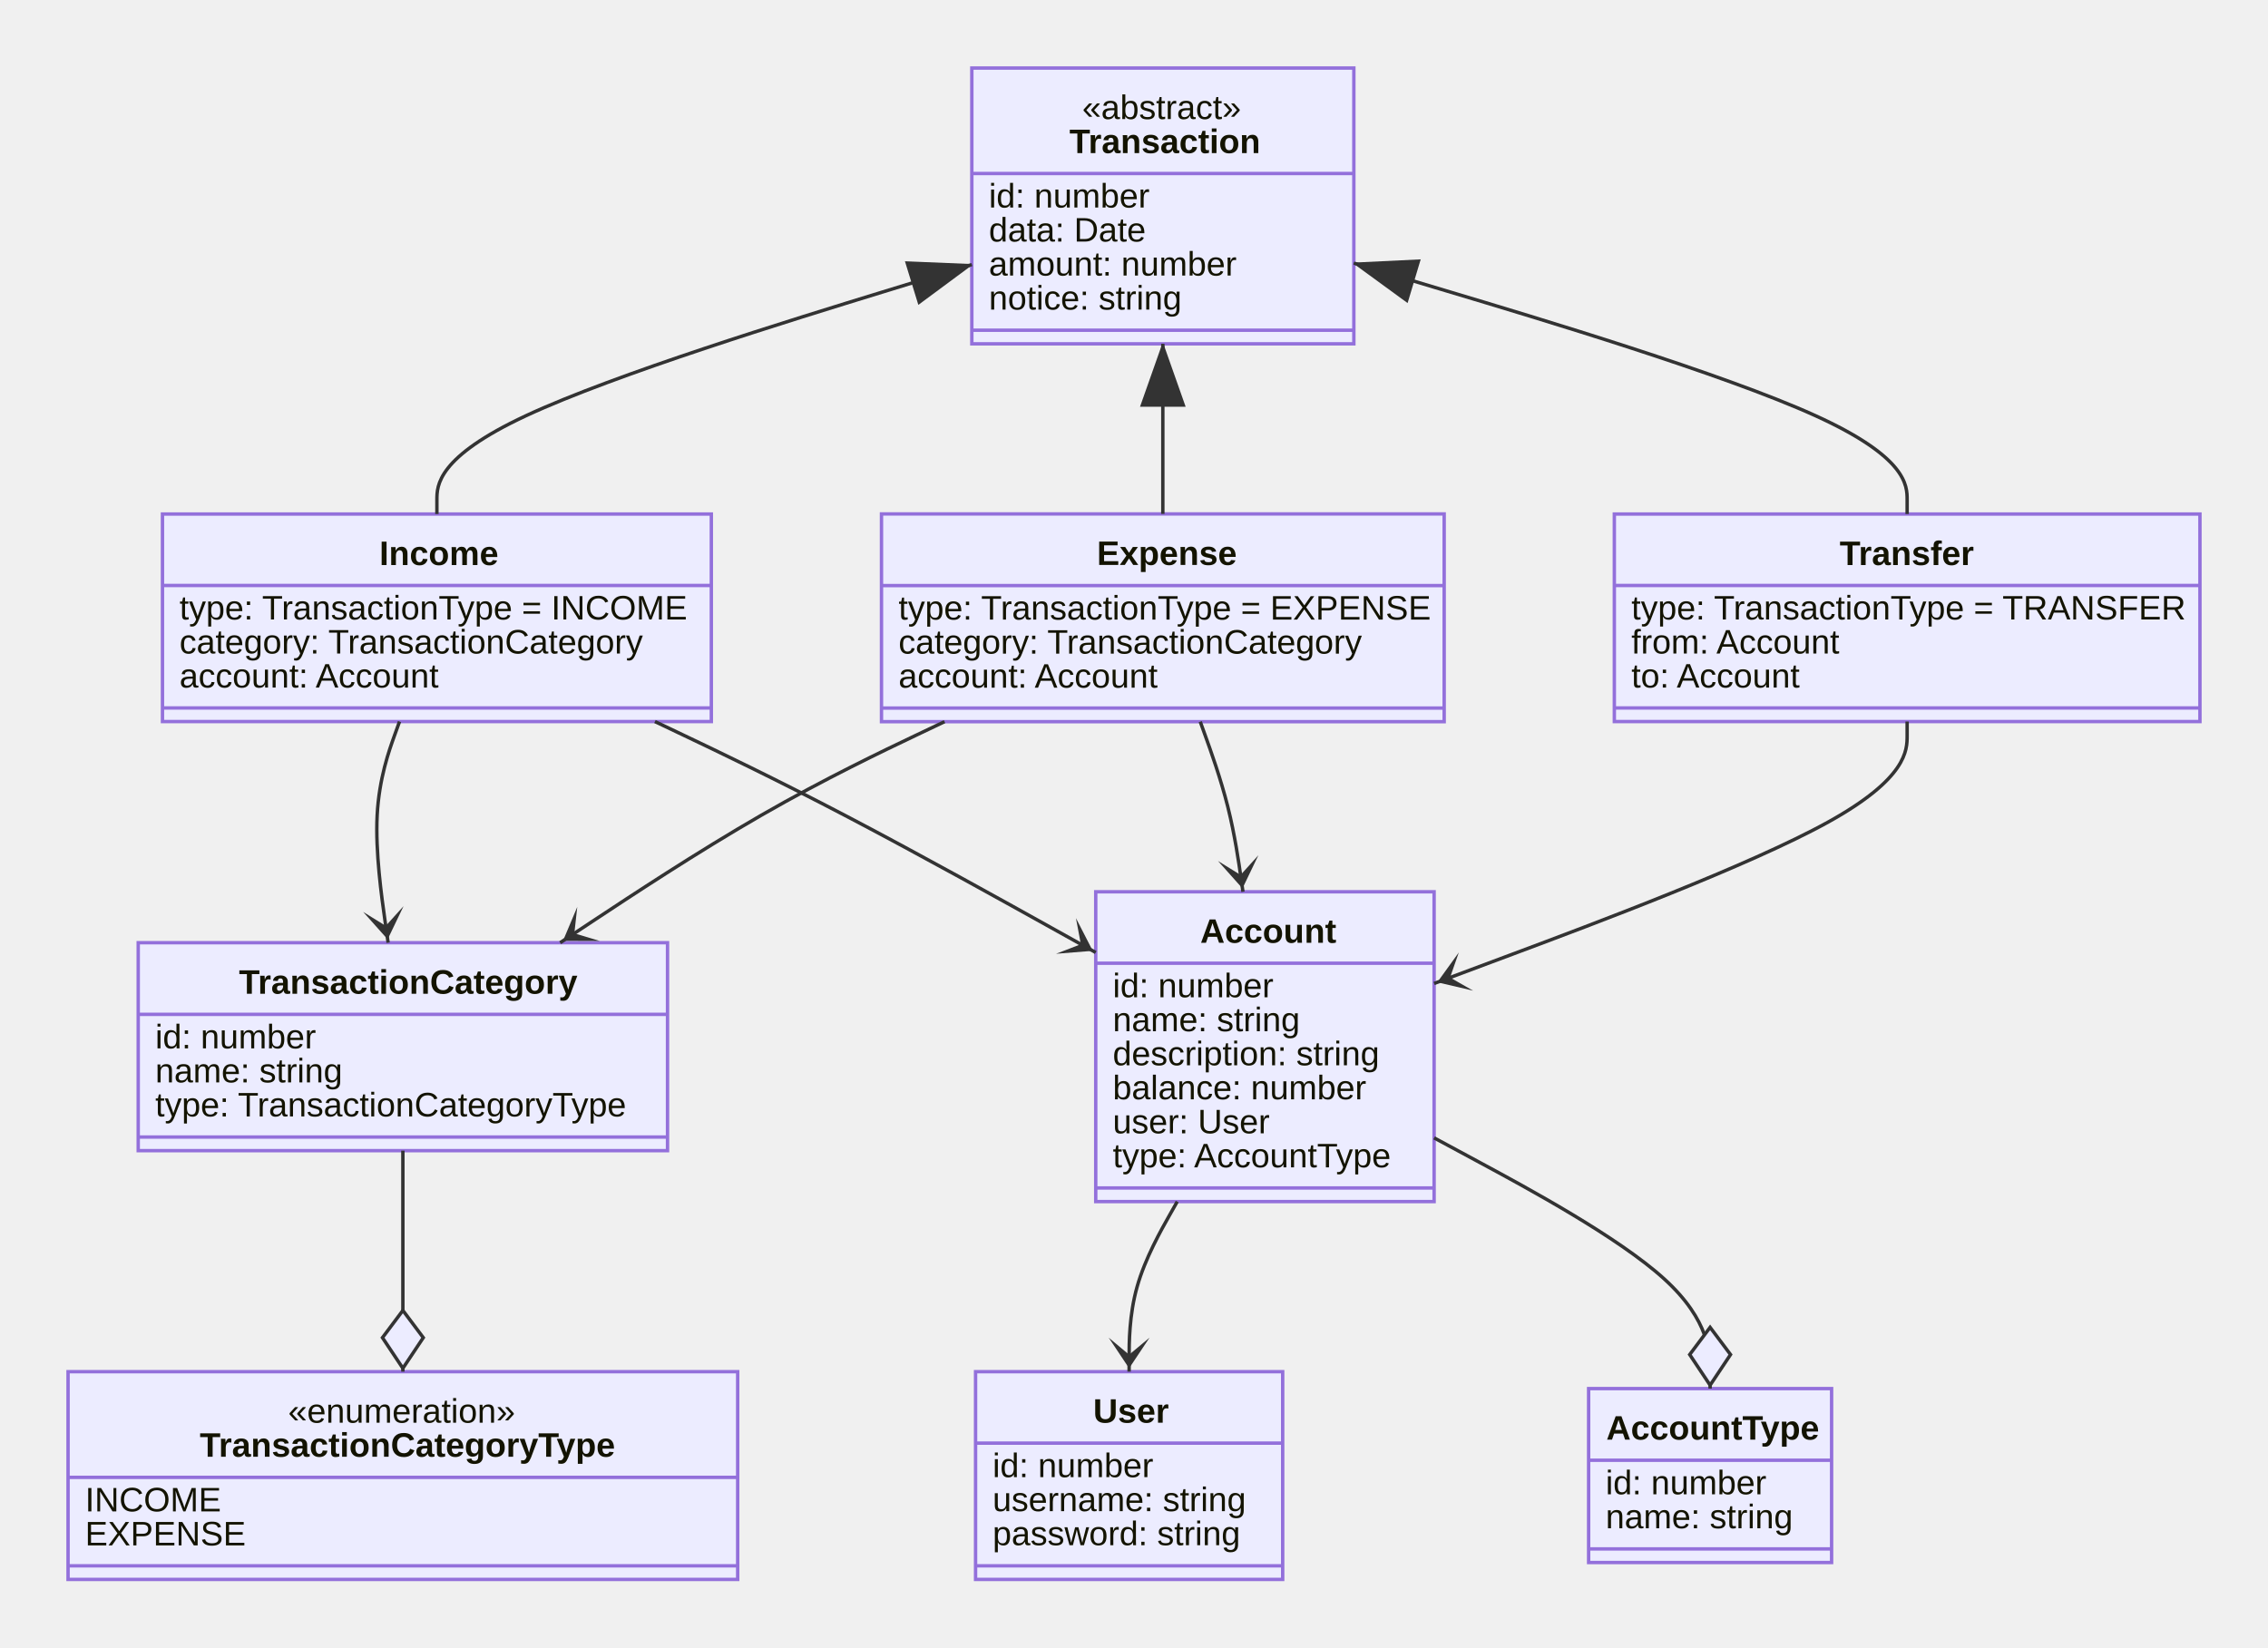
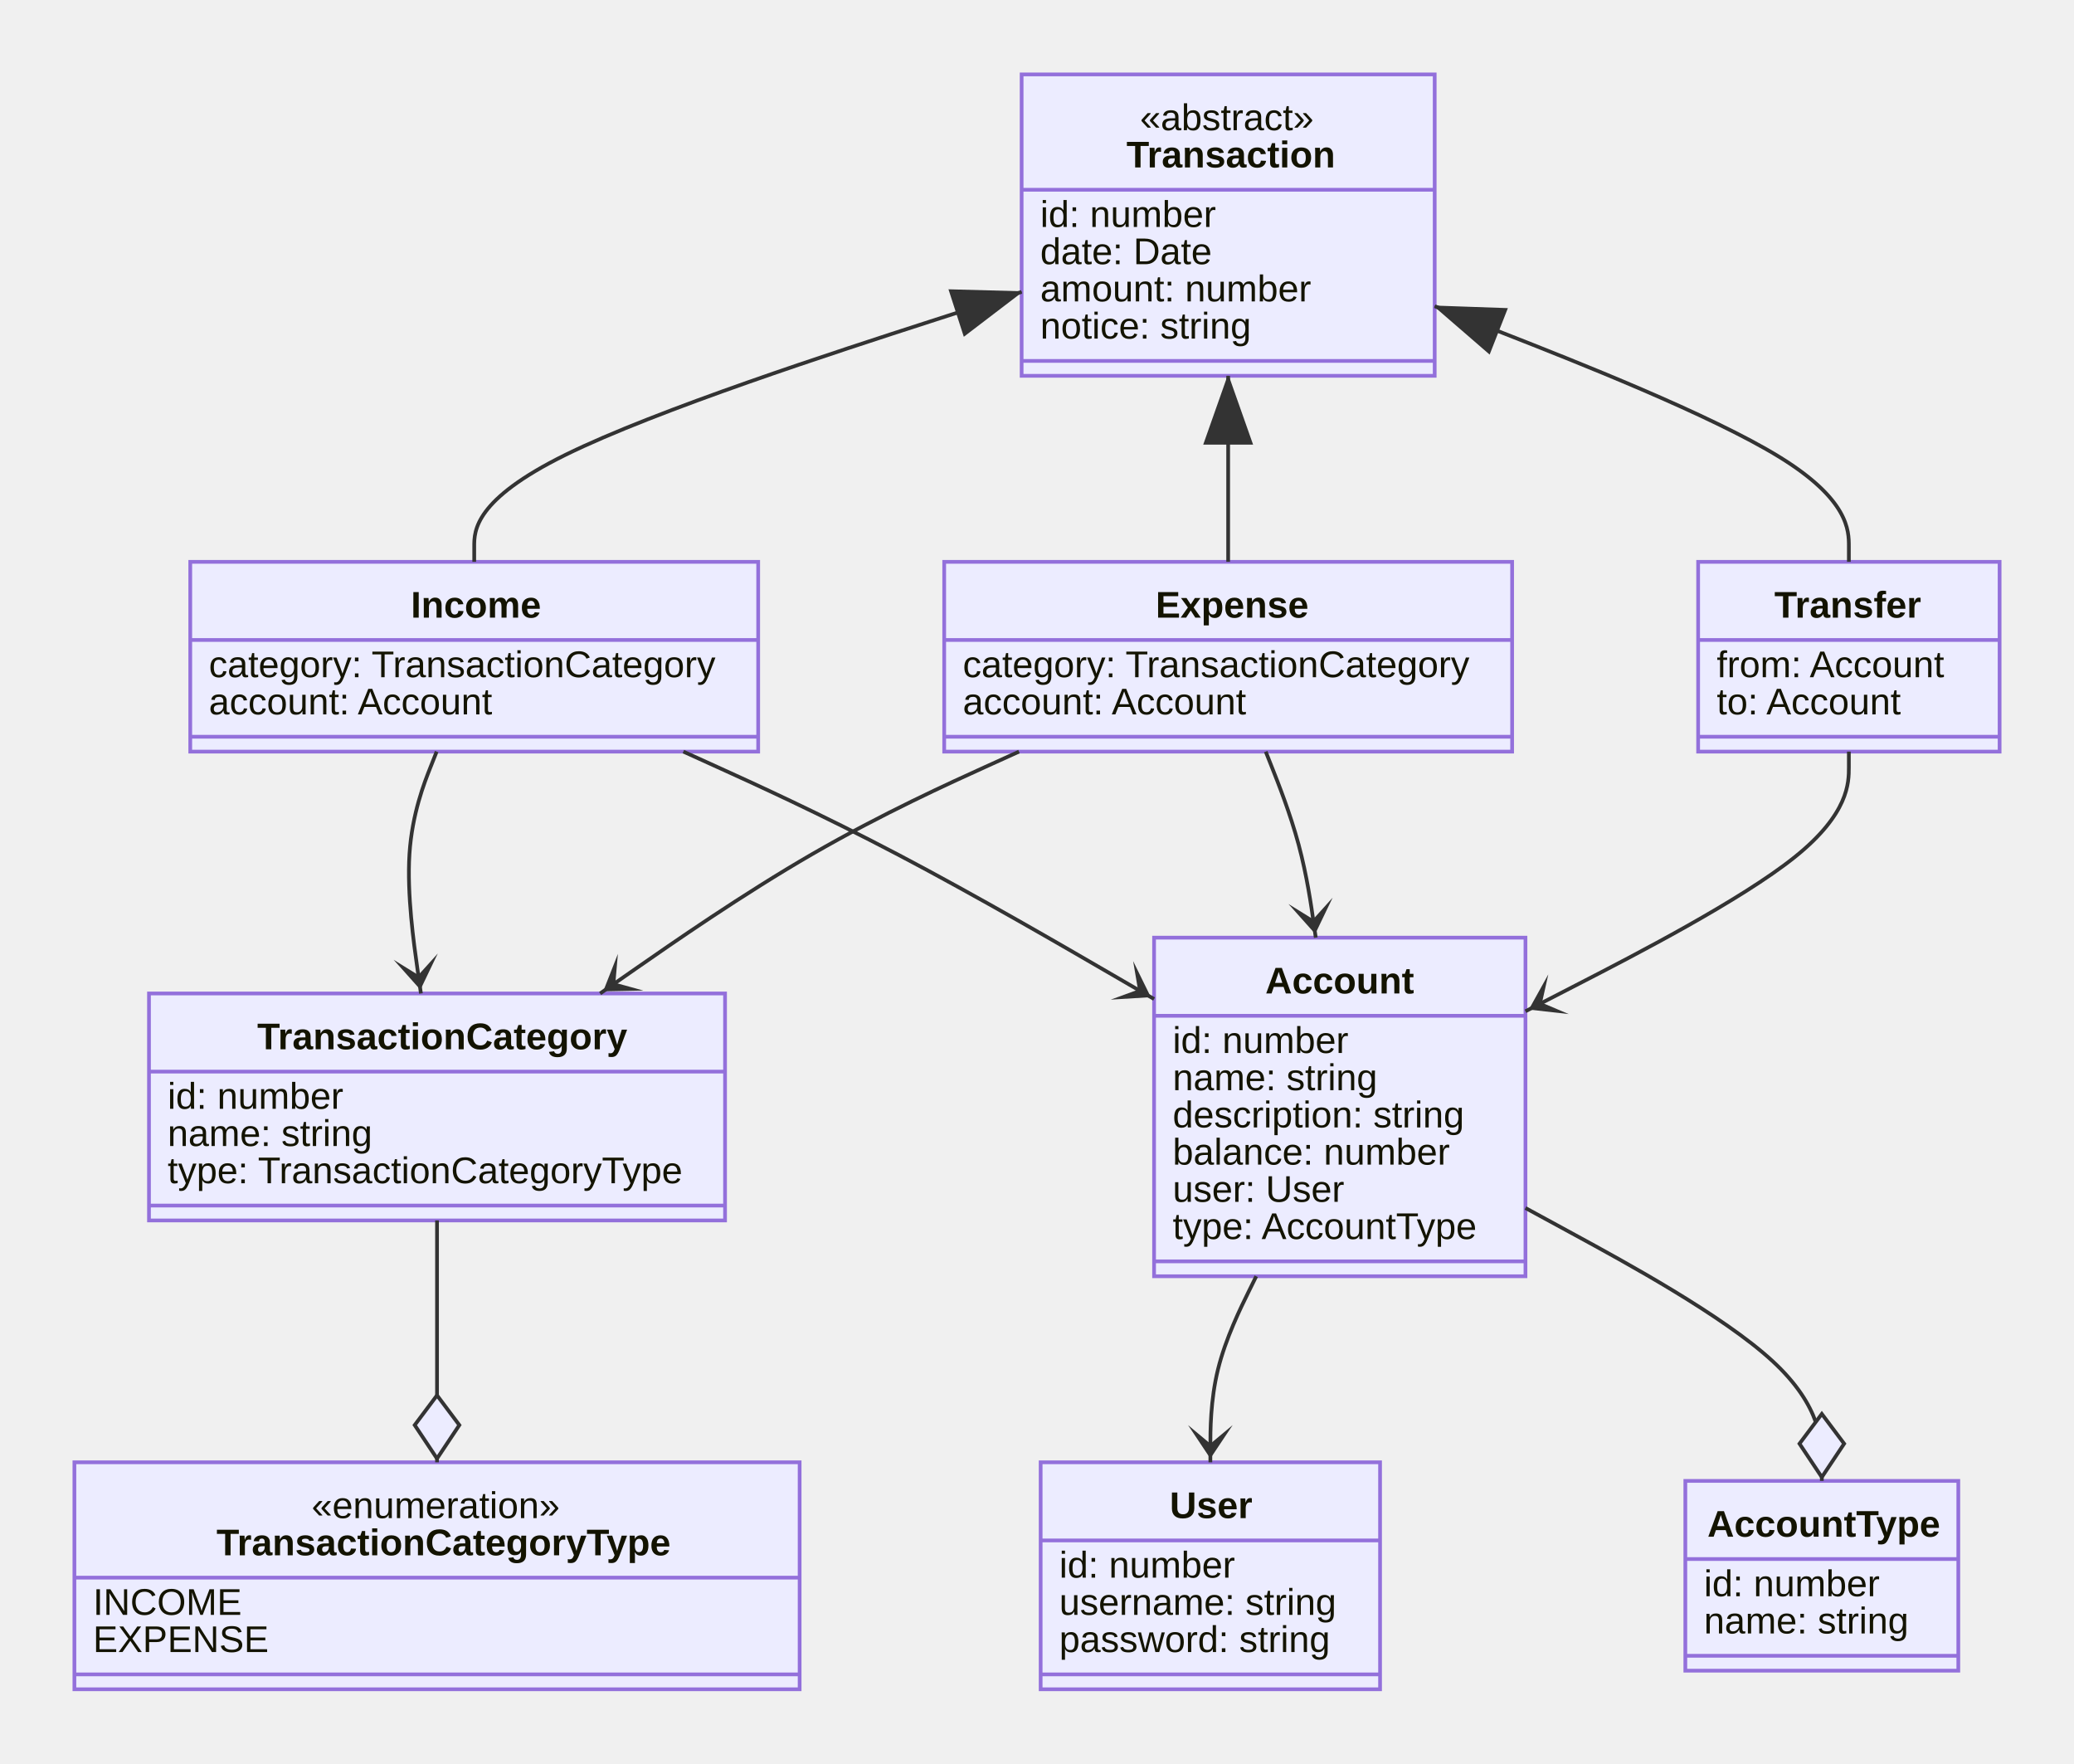
- <svg xmlns="http://www.w3.org/2000/svg" id="mermaid-1627736487810" width="100%" height="484.25" style="max-width: 666.492px;" viewBox="-20 -20 666.492 484.25">
-   <style>#mermaid-1627736487810{font-family:"trebuchet ms",verdana,arial,sans-serif;font-size:16px;fill:#333;}#mermaid-1627736487810 .error-icon{fill:#552222;}#mermaid-1627736487810 .error-text{fill:#552222;stroke:#552222;}#mermaid-1627736487810 .edge-thickness-normal{stroke-width:2px;}#mermaid-1627736487810 .edge-thickness-thick{stroke-width:3.5px;}#mermaid-1627736487810 .edge-pattern-solid{stroke-dasharray:0;}#mermaid-1627736487810 .edge-pattern-dashed{stroke-dasharray:3;}#mermaid-1627736487810 .edge-pattern-dotted{stroke-dasharray:2;}#mermaid-1627736487810 .marker{fill:#333333;stroke:#333333;}#mermaid-1627736487810 .marker.cross{stroke:#333333;}#mermaid-1627736487810 svg{font-family:"trebuchet ms",verdana,arial,sans-serif;font-size:16px;}#mermaid-1627736487810 g.classGroup text{fill:#9370DB;fill:#131300;stroke:none;font-family:"trebuchet ms",verdana,arial,sans-serif;font-size:10px;}#mermaid-1627736487810 g.classGroup text .title{font-weight:bolder;}#mermaid-1627736487810 .classTitle{font-weight:bolder;}#mermaid-1627736487810 .node rect,#mermaid-1627736487810 .node circle,#mermaid-1627736487810 .node ellipse,#mermaid-1627736487810 .node polygon,#mermaid-1627736487810 .node path{fill:#ECECFF;stroke:#9370DB;stroke-width:1px;}#mermaid-1627736487810 .divider{stroke:#9370DB;stroke:1;}#mermaid-1627736487810 g.clickable{cursor:pointer;}#mermaid-1627736487810 g.classGroup rect{fill:#ECECFF;stroke:#9370DB;}#mermaid-1627736487810 g.classGroup line{stroke:#9370DB;stroke-width:1;}#mermaid-1627736487810 .classLabel .box{stroke:none;stroke-width:0;fill:#ECECFF;opacity:0.5;}#mermaid-1627736487810 .classLabel .label{fill:#9370DB;font-size:10px;}#mermaid-1627736487810 .relation{stroke:#333333;stroke-width:1;fill:none;}#mermaid-1627736487810 .dashed-line{stroke-dasharray:3;}#mermaid-1627736487810 #compositionStart,#mermaid-1627736487810 .composition{fill:#333333 !important;stroke:#333333 !important;stroke-width:1;}#mermaid-1627736487810 #compositionEnd,#mermaid-1627736487810 .composition{fill:#333333 !important;stroke:#333333 !important;stroke-width:1;}#mermaid-1627736487810 #dependencyStart,#mermaid-1627736487810 .dependency{fill:#333333 !important;stroke:#333333 !important;stroke-width:1;}#mermaid-1627736487810 #dependencyStart,#mermaid-1627736487810 .dependency{fill:#333333 !important;stroke:#333333 !important;stroke-width:1;}#mermaid-1627736487810 #extensionStart,#mermaid-1627736487810 .extension{fill:#333333 !important;stroke:#333333 !important;stroke-width:1;}#mermaid-1627736487810 #extensionEnd,#mermaid-1627736487810 .extension{fill:#333333 !important;stroke:#333333 !important;stroke-width:1;}#mermaid-1627736487810 #aggregationStart,#mermaid-1627736487810 .aggregation{fill:#ECECFF !important;stroke:#333333 !important;stroke-width:1;}#mermaid-1627736487810 #aggregationEnd,#mermaid-1627736487810 .aggregation{fill:#ECECFF !important;stroke:#333333 !important;stroke-width:1;}#mermaid-1627736487810 .edgeTerminals{font-size:11px;}#mermaid-1627736487810:root{--mermaid-font-family:"trebuchet ms",verdana,arial,sans-serif;}</style>
+ <svg xmlns="http://www.w3.org/2000/svg" id="mermaid-1628024165316" width="100%" height="474" style="max-width: 557.484px;" viewBox="-20 -20 557.484 474">
+   <style>#mermaid-1628024165316{font-family:"trebuchet ms",verdana,arial,sans-serif;font-size:16px;fill:#333;}#mermaid-1628024165316 .error-icon{fill:#552222;}#mermaid-1628024165316 .error-text{fill:#552222;stroke:#552222;}#mermaid-1628024165316 .edge-thickness-normal{stroke-width:2px;}#mermaid-1628024165316 .edge-thickness-thick{stroke-width:3.5px;}#mermaid-1628024165316 .edge-pattern-solid{stroke-dasharray:0;}#mermaid-1628024165316 .edge-pattern-dashed{stroke-dasharray:3;}#mermaid-1628024165316 .edge-pattern-dotted{stroke-dasharray:2;}#mermaid-1628024165316 .marker{fill:#333333;stroke:#333333;}#mermaid-1628024165316 .marker.cross{stroke:#333333;}#mermaid-1628024165316 svg{font-family:"trebuchet ms",verdana,arial,sans-serif;font-size:16px;}#mermaid-1628024165316 g.classGroup text{fill:#9370DB;fill:#131300;stroke:none;font-family:"trebuchet ms",verdana,arial,sans-serif;font-size:10px;}#mermaid-1628024165316 g.classGroup text .title{font-weight:bolder;}#mermaid-1628024165316 .classTitle{font-weight:bolder;}#mermaid-1628024165316 .node rect,#mermaid-1628024165316 .node circle,#mermaid-1628024165316 .node ellipse,#mermaid-1628024165316 .node polygon,#mermaid-1628024165316 .node path{fill:#ECECFF;stroke:#9370DB;stroke-width:1px;}#mermaid-1628024165316 .divider{stroke:#9370DB;stroke:1;}#mermaid-1628024165316 g.clickable{cursor:pointer;}#mermaid-1628024165316 g.classGroup rect{fill:#ECECFF;stroke:#9370DB;}#mermaid-1628024165316 g.classGroup line{stroke:#9370DB;stroke-width:1;}#mermaid-1628024165316 .classLabel .box{stroke:none;stroke-width:0;fill:#ECECFF;opacity:0.5;}#mermaid-1628024165316 .classLabel .label{fill:#9370DB;font-size:10px;}#mermaid-1628024165316 .relation{stroke:#333333;stroke-width:1;fill:none;}#mermaid-1628024165316 .dashed-line{stroke-dasharray:3;}#mermaid-1628024165316 #compositionStart,#mermaid-1628024165316 .composition{fill:#333333 !important;stroke:#333333 !important;stroke-width:1;}#mermaid-1628024165316 #compositionEnd,#mermaid-1628024165316 .composition{fill:#333333 !important;stroke:#333333 !important;stroke-width:1;}#mermaid-1628024165316 #dependencyStart,#mermaid-1628024165316 .dependency{fill:#333333 !important;stroke:#333333 !important;stroke-width:1;}#mermaid-1628024165316 #dependencyStart,#mermaid-1628024165316 .dependency{fill:#333333 !important;stroke:#333333 !important;stroke-width:1;}#mermaid-1628024165316 #extensionStart,#mermaid-1628024165316 .extension{fill:#333333 !important;stroke:#333333 !important;stroke-width:1;}#mermaid-1628024165316 #extensionEnd,#mermaid-1628024165316 .extension{fill:#333333 !important;stroke:#333333 !important;stroke-width:1;}#mermaid-1628024165316 #aggregationStart,#mermaid-1628024165316 .aggregation{fill:#ECECFF !important;stroke:#333333 !important;stroke-width:1;}#mermaid-1628024165316 #aggregationEnd,#mermaid-1628024165316 .aggregation{fill:#ECECFF !important;stroke:#333333 !important;stroke-width:1;}#mermaid-1628024165316 .edgeTerminals{font-size:11px;}#mermaid-1628024165316:root{--mermaid-font-family:"trebuchet ms",verdana,arial,sans-serif;}</style>
  <g />
  <defs>
    <marker id="extensionStart" class="extension" refX="0" refY="7" markerWidth="190" markerHeight="240" orient="auto">
      <path d="M 1,7 L18,13 V 1 Z" />
    </marker>
  </defs>
  <defs>
    <marker id="extensionEnd" refX="19" refY="7" markerWidth="20" markerHeight="28" orient="auto">
      <path d="M 1,1 V 13 L18,7 Z" />
    </marker>
  </defs>
  <defs>
    <marker id="compositionStart" class="extension" refX="0" refY="7" markerWidth="190" markerHeight="240" orient="auto">
      <path d="M 18,7 L9,13 L1,7 L9,1 Z" />
    </marker>
  </defs>
  <defs>
    <marker id="compositionEnd" refX="19" refY="7" markerWidth="20" markerHeight="28" orient="auto">
      <path d="M 18,7 L9,13 L1,7 L9,1 Z" />
    </marker>
  </defs>
  <defs>
    <marker id="aggregationStart" class="extension" refX="0" refY="7" markerWidth="190" markerHeight="240" orient="auto">
      <path d="M 18,7 L9,13 L1,7 L9,1 Z" />
    </marker>
  </defs>
  <defs>
    <marker id="aggregationEnd" refX="19" refY="7" markerWidth="20" markerHeight="28" orient="auto">
      <path d="M 18,7 L9,13 L1,7 L9,1 Z" />
    </marker>
  </defs>
  <defs>
    <marker id="dependencyStart" class="extension" refX="0" refY="7" markerWidth="190" markerHeight="240" orient="auto">
      <path d="M 5,7 L9,13 L1,7 L9,1 Z" />
    </marker>
  </defs>
  <defs>
    <marker id="dependencyEnd" refX="19" refY="7" markerWidth="20" markerHeight="28" orient="auto">
      <path d="M 18,7 L9,13 L14,7 L9,1 Z" />
    </marker>
  </defs>
-   <g id="classid-User-0" class="classGroup" transform="translate(266.6875,383.1875 )">
-     <rect x="0" y="0" width="90.25" height="61.062" class=" " />
+   <g id="classid-User-0" class="classGroup" transform="translate(259.7227,373 )">
+     <rect x="0" y="0" width="91.234" height="61" class=" " />
    <text y="15" x="0">
-       <tspan class="title" x="34.57">User</tspan>
+       <tspan class="title" x="34.695">User</tspan>
    </text>
-     <line x1="0" y1="21" y2="21" x2="90.25" />
+     <line x1="0" y1="21" y2="21" x2="91.234" />
    <text x="5" y="31" fill="white" class="classText">
      <tspan x="5">id: number</tspan>
      <tspan x="5" dy="10">username: string</tspan>
      <tspan x="5" dy="10">password: string</tspan>
    </text>
-     <line x1="0" y1="57.062" y2="57.062" x2="90.25" />
-     <text x="5" y="72.062" fill="white" class="classText" />
+     <line x1="0" y1="57" y2="57" x2="91.234" />
+     <text x="5" y="72" fill="white" class="classText" />
  </g>
-   <g id="classid-Account-1" class="classGroup" transform="translate(302,242.125 )">
-     <rect x="0" y="0" width="99.438" height="91.062" class=" " />
+   <g id="classid-Account-1" class="classGroup" transform="translate(290.2109,232 )">
+     <rect x="0" y="0" width="99.828" height="91" class=" " />
    <text y="15" x="0">
-       <tspan class="title" x="30.711">Account</tspan>
+       <tspan class="title" x="29.891">Account</tspan>
    </text>
-     <line x1="0" y1="21" y2="21" x2="99.438" />
+     <line x1="0" y1="21" y2="21" x2="99.828" />
    <text x="5" y="31" fill="white" class="classText">
      <tspan x="5">id: number</tspan>
      <tspan x="5" dy="10">name: string</tspan>
      <tspan x="5" dy="10">description: string</tspan>
      <tspan x="5" dy="10">balance: number</tspan>
      <tspan x="5" dy="10">user: User</tspan>
      <tspan x="5" dy="10">type: AccountType</tspan>
    </text>
-     <line x1="0" y1="87.062" y2="87.062" x2="99.438" />
-     <text x="5" y="102.062" fill="white" class="classText" />
+     <line x1="0" y1="87" y2="87" x2="99.828" />
+     <text x="5" y="102" fill="white" class="classText" />
  </g>
-   <g id="classid-AccountType-2" class="classGroup" transform="translate(446.8438,388.1562 )">
-     <rect x="0" y="0" width="71.406" height="51.125" class=" " />
+   <g id="classid-AccountType-2" class="classGroup" transform="translate(433.0117,378 )">
+     <rect x="0" y="0" width="73.375" height="51" class=" " />
    <text y="15" x="0">
-       <tspan class="title" x="5.188">AccountType</tspan>
+       <tspan class="title" x="5.922">AccountType</tspan>
    </text>
-     <line x1="0" y1="21.062" y2="21.062" x2="71.406" />
-     <text x="5" y="31.062" fill="white" class="classText">
+     <line x1="0" y1="21" y2="21" x2="73.375" />
+     <text x="5" y="31" fill="white" class="classText">
      <tspan x="5">id: number</tspan>
      <tspan x="5" dy="10">name: string</tspan>
    </text>
-     <line x1="0" y1="47.125" y2="47.125" x2="71.406" />
-     <text x="5" y="62.125" fill="white" class="classText" />
+     <line x1="0" y1="47" y2="47" x2="73.375" />
+     <text x="5" y="62" fill="white" class="classText" />
  </g>
-   <g id="classid-Transaction-3" class="classGroup" transform="translate(265.5859,0 )">
-     <rect x="0" y="0" width="112.266" height="81.062" class=" " />
+   <g id="classid-Transaction-3" class="classGroup" transform="translate(254.6094,0 )">
+     <rect x="0" y="0" width="111.031" height="81" class=" " />
    <text y="15" x="0">
-       <tspan x="32.438">«abstract»</tspan>
-       <tspan class="title" dy="10" x="28.688">Transaction</tspan>
+       <tspan x="31.82">«abstract»</tspan>
+       <tspan class="title" dy="10" x="28.188">Transaction</tspan>
    </text>
-     <line x1="0" y1="31" y2="31" x2="112.266" />
+     <line x1="0" y1="31" y2="31" x2="111.031" />
    <text x="5" y="41" fill="white" class="classText">
      <tspan x="5">id: number</tspan>
-       <tspan x="5" dy="10">data: Date</tspan>
+       <tspan x="5" dy="10">date: Date</tspan>
      <tspan x="5" dy="10">amount: number</tspan>
      <tspan x="5" dy="10">notice: string</tspan>
    </text>
-     <line x1="0" y1="77.062" y2="77.062" x2="112.266" />
-     <text x="5" y="92.062" fill="white" class="classText" />
+     <line x1="0" y1="77" y2="77" x2="111.031" />
+     <text x="5" y="92" fill="white" class="classText" />
  </g>
-   <g id="classid-TransactionCategory-4" class="classGroup" transform="translate(20.61719,257.0938 )">
-     <rect x="0" y="0" width="155.547" height="61.125" class=" " />
+   <g id="classid-TransactionCategory-4" class="classGroup" transform="translate(20.04688,247 )">
+     <rect x="0" y="0" width="154.844" height="61" class=" " />
    <text y="15" x="0">
-       <tspan class="title" x="29.609">TransactionCategory</tspan>
+       <tspan class="title" x="29.094">TransactionCategory</tspan>
    </text>
-     <line x1="0" y1="21.062" y2="21.062" x2="155.547" />
-     <text x="5" y="31.062" fill="white" class="classText">
+     <line x1="0" y1="21" y2="21" x2="154.844" />
+     <text x="5" y="31" fill="white" class="classText">
      <tspan x="5">id: number</tspan>
      <tspan x="5" dy="10">name: string</tspan>
      <tspan x="5" dy="10">type: TransactionCategoryType</tspan>
    </text>
-     <line x1="0" y1="57.125" y2="57.125" x2="155.547" />
-     <text x="5" y="72.125" fill="white" class="classText" />
+     <line x1="0" y1="57" y2="57" x2="154.844" />
+     <text x="5" y="72" fill="white" class="classText" />
  </g>
-   <g id="classid-TransactionCategoryType-5" class="classGroup" transform="translate(0,383.1875 )">
-     <rect x="0" y="0" width="196.781" height="61.062" class=" " />
+   <g id="classid-TransactionCategoryType-5" class="classGroup" transform="translate(0,373 )">
+     <rect x="0" y="0" width="194.938" height="61" class=" " />
    <text y="15" x="0">
-       <tspan x="64.68">«enumeration»</tspan>
-       <tspan class="title" dy="10" x="38.703">TransactionCategoryType</tspan>
+       <tspan x="63.758">«enumeration»</tspan>
+       <tspan class="title" dy="10" x="38.195">TransactionCategoryType</tspan>
    </text>
-     <line x1="0" y1="31.062" y2="31.062" x2="196.781" />
-     <text x="5" y="41.062" fill="white" class="classText">
+     <line x1="0" y1="31" y2="31" x2="194.938" />
+     <text x="5" y="41" fill="white" class="classText">
      <tspan x="5">INCOME</tspan>
      <tspan x="5" dy="10">EXPENSE</tspan>
    </text>
-     <line x1="0" y1="57.062" y2="57.062" x2="196.781" />
-     <text x="5" y="72.062" fill="white" class="classText" />
+     <line x1="0" y1="57" y2="57" x2="194.938" />
+     <text x="5" y="72" fill="white" class="classText" />
  </g>
-   <g id="classid-Income-6" class="classGroup" transform="translate(27.74219,131.0938 )">
-     <rect x="0" y="0" width="161.297" height="61" class=" " />
+   <g id="classid-Income-6" class="classGroup" transform="translate(31.14062,131 )">
+     <rect x="0" y="0" width="152.656" height="51" class=" " />
    <text y="15" x="0">
-       <tspan class="title" x="63.742">Income</tspan>
+       <tspan class="title" x="59.297">Income</tspan>
    </text>
-     <line x1="0" y1="21" y2="21" x2="161.297" />
+     <line x1="0" y1="21" y2="21" x2="152.656" />
    <text x="5" y="31" fill="white" class="classText">
-       <tspan x="5">type: TransactionType = INCOME</tspan>
-       <tspan x="5" dy="10">category: TransactionCategory</tspan>
+       <tspan x="5">category: TransactionCategory</tspan>
      <tspan x="5" dy="10">account: Account</tspan>
    </text>
-     <line x1="0" y1="57" y2="57" x2="161.297" />
-     <text x="5" y="72" fill="white" class="classText" />
+     <line x1="0" y1="47" y2="47" x2="152.656" />
+     <text x="5" y="62" fill="white" class="classText" />
  </g>
-   <g id="classid-Expense-7" class="classGroup" transform="translate(239.0391,131.0625 )">
-     <rect x="0" y="0" width="165.359" height="61.062" class=" " />
+   <g id="classid-Expense-7" class="classGroup" transform="translate(233.7969,131 )">
+     <rect x="0" y="0" width="152.656" height="51" class=" " />
    <text y="15" x="0">
-       <tspan class="title" x="63.305">Expense</tspan>
+       <tspan class="title" x="56.828">Expense</tspan>
    </text>
-     <line x1="0" y1="21.062" y2="21.062" x2="165.359" />
-     <text x="5" y="31.062" fill="white" class="classText">
-       <tspan x="5">type: TransactionType = EXPENSE</tspan>
-       <tspan x="5" dy="10">category: TransactionCategory</tspan>
+     <line x1="0" y1="21" y2="21" x2="152.656" />
+     <text x="5" y="31" fill="white" class="classText">
+       <tspan x="5">category: TransactionCategory</tspan>
      <tspan x="5" dy="10">account: Account</tspan>
    </text>
-     <line x1="0" y1="57.062" y2="57.062" x2="165.359" />
-     <text x="5" y="72.062" fill="white" class="classText" />
+     <line x1="0" y1="47" y2="47" x2="152.656" />
+     <text x="5" y="62" fill="white" class="classText" />
  </g>
-   <g id="classid-Transfer-8" class="classGroup" transform="translate(454.3984,131.0938 )">
-     <rect x="0" y="0" width="172.094" height="61" class=" " />
+   <g id="classid-Transfer-8" class="classGroup" transform="translate(436.4531,131 )">
+     <rect x="0" y="0" width="81.031" height="51" class=" " />
    <text y="15" x="0">
-       <tspan class="title" x="66.219">Transfer</tspan>
+       <tspan class="title" x="20.492">Transfer</tspan>
    </text>
-     <line x1="0" y1="21" y2="21" x2="172.094" />
+     <line x1="0" y1="21" y2="21" x2="81.031" />
    <text x="5" y="31" fill="white" class="classText">
-       <tspan x="5">type: TransactionType = TRANSFER</tspan>
-       <tspan x="5" dy="10">from: Account</tspan>
+       <tspan x="5">from: Account</tspan>
      <tspan x="5" dy="10">to: Account</tspan>
    </text>
-     <line x1="0" y1="57" y2="57" x2="172.094" />
-     <text x="5" y="72" fill="white" class="classText" />
+     <line x1="0" y1="47" y2="47" x2="81.031" />
+     <text x="5" y="62" fill="white" class="classText" />
  </g>
-   <path d="M325.957,333.188L323.6,337.354C321.242,341.521,316.527,349.854,314.17,358.188C311.812,366.521,311.812,374.854,311.812,379.021L311.812,383.188" id="edge0" class="relation" marker-end="url(#dependencyEnd)" />
-   <path d="M401.438,314.46L414.956,321.748C428.474,329.036,455.51,343.612,469.029,355.894C482.547,368.177,482.547,378.167,482.547,383.161L482.547,388.156" id="edge1" class="relation" marker-end="url(#aggregationEnd)" />
-   <path d="M265.586,57.774L239.387,65.822C213.188,73.87,160.789,89.966,134.59,102.186C108.391,114.406,108.391,122.75,108.391,126.922L108.391,131.094" id="edge2" class="relation" marker-start="url(#extensionStart)" />
-   <path d="M321.719,81.062L321.719,85.229C321.719,89.396,321.719,97.729,321.719,106.062C321.719,114.396,321.719,122.729,321.719,126.896L321.719,131.062" id="edge3" class="relation" marker-start="url(#extensionStart)" />
-   <path d="M377.852,57.349L404.951,65.468C432.049,73.587,486.247,89.825,513.346,102.115C540.445,114.406,540.445,122.75,540.445,126.922L540.445,131.094" id="edge4" class="relation" marker-start="url(#extensionStart)" />
-   <path d="M97.406,192.094L95.903,196.266C94.401,200.438,91.396,208.781,90.838,219.615C90.28,230.448,92.169,243.771,93.113,250.432L94.057,257.094" id="edge5" class="relation" marker-end="url(#dependencyEnd)" />
-   <path d="M172.467,192.094L181.232,196.266C189.996,200.438,207.526,208.781,229.114,220.094C250.703,231.407,276.352,245.689,289.176,252.83L302,259.971" id="edge6" class="relation" marker-end="url(#dependencyEnd)" />
-   <path d="M257.576,192.125L248.823,196.292C240.069,200.458,222.562,208.792,203.734,219.62C184.907,230.448,164.758,243.771,154.684,250.432L144.61,257.094" id="edge7" class="relation" marker-end="url(#dependencyEnd)" />
-   <path d="M332.715,192.125L334.215,196.292C335.716,200.458,338.717,208.792,340.809,217.125C342.9,225.458,344.082,233.792,344.673,237.958L345.263,242.125" id="edge8" class="relation" marker-end="url(#dependencyEnd)" />
-   <path d="M540.445,192.094L540.445,196.266C540.445,200.438,540.445,208.781,517.277,221.612C494.109,234.442,447.773,251.759,424.605,260.417L401.438,269.075" id="edge9" class="relation" marker-end="url(#dependencyEnd)" />
-   <path d="M98.391,318.219L98.391,324.88C98.391,331.542,98.391,344.865,98.391,355.693C98.391,366.521,98.391,374.854,98.391,379.021L98.391,383.188" id="edge10" class="relation" marker-end="url(#aggregationEnd)" />
+   <path d="M317.675,323L315.619,327.167C313.563,331.333,309.452,339.667,307.396,348C305.34,356.333,305.34,364.667,305.34,368.833L305.34,373" id="edge0" class="relation" marker-end="url(#dependencyEnd)" />
+   <path d="M390.039,304.658L403.316,311.881C416.592,319.105,443.146,333.553,456.423,345.776C469.699,358,469.699,368,469.699,373L469.699,378" id="edge1" class="relation" marker-end="url(#aggregationEnd)" />
+   <path d="M254.609,58.443L230.086,66.369C205.562,74.295,156.516,90.148,131.992,102.241C107.469,114.333,107.469,122.667,107.469,126.833L107.469,131" id="edge2" class="relation" marker-start="url(#extensionStart)" />
+   <path d="M310.125,81L310.125,85.167C310.125,89.333,310.125,97.667,310.125,106C310.125,114.333,310.125,122.667,310.125,126.833L310.125,131" id="edge3" class="relation" marker-start="url(#extensionStart)" />
+   <path d="M365.641,62.294L384.195,69.579C402.75,76.863,439.859,91.431,458.414,102.882C476.969,114.333,476.969,122.667,476.969,126.833L476.969,131" id="edge4" class="relation" marker-start="url(#extensionStart)" />
+   <path d="M97.37,182L95.72,186.167C94.069,190.333,90.769,198.667,90.065,209.5C89.36,220.333,91.251,233.667,92.197,240.333L93.143,247" id="edge5" class="relation" marker-end="url(#dependencyEnd)" />
+   <path d="M163.684,182L172.869,186.167C182.055,190.333,200.426,198.667,221.514,209.749C242.602,220.832,266.406,234.664,278.309,241.58L290.211,248.496" id="edge6" class="relation" marker-end="url(#dependencyEnd)" />
+   <path d="M253.91,182L244.724,186.167C235.539,190.333,217.168,198.667,198.401,209.5C179.633,220.333,160.469,233.667,150.888,240.333L141.306,247" id="edge7" class="relation" marker-end="url(#dependencyEnd)" />
+   <path d="M320.224,182L321.874,186.167C323.524,190.333,326.825,198.667,329.066,207C331.307,215.333,332.489,223.667,333.08,227.833L333.671,232" id="edge8" class="relation" marker-end="url(#dependencyEnd)" />
+   <path d="M476.969,182L476.969,186.167C476.969,190.333,476.969,198.667,462.48,210.297C447.992,221.928,419.016,236.857,404.527,244.321L390.039,251.785" id="edge9" class="relation" marker-end="url(#dependencyEnd)" />
+   <path d="M97.469,308L97.469,314.667C97.469,321.333,97.469,334.667,97.469,345.5C97.469,356.333,97.469,364.667,97.469,368.833L97.469,373" id="edge10" class="relation" marker-end="url(#aggregationEnd)" />
</svg>
